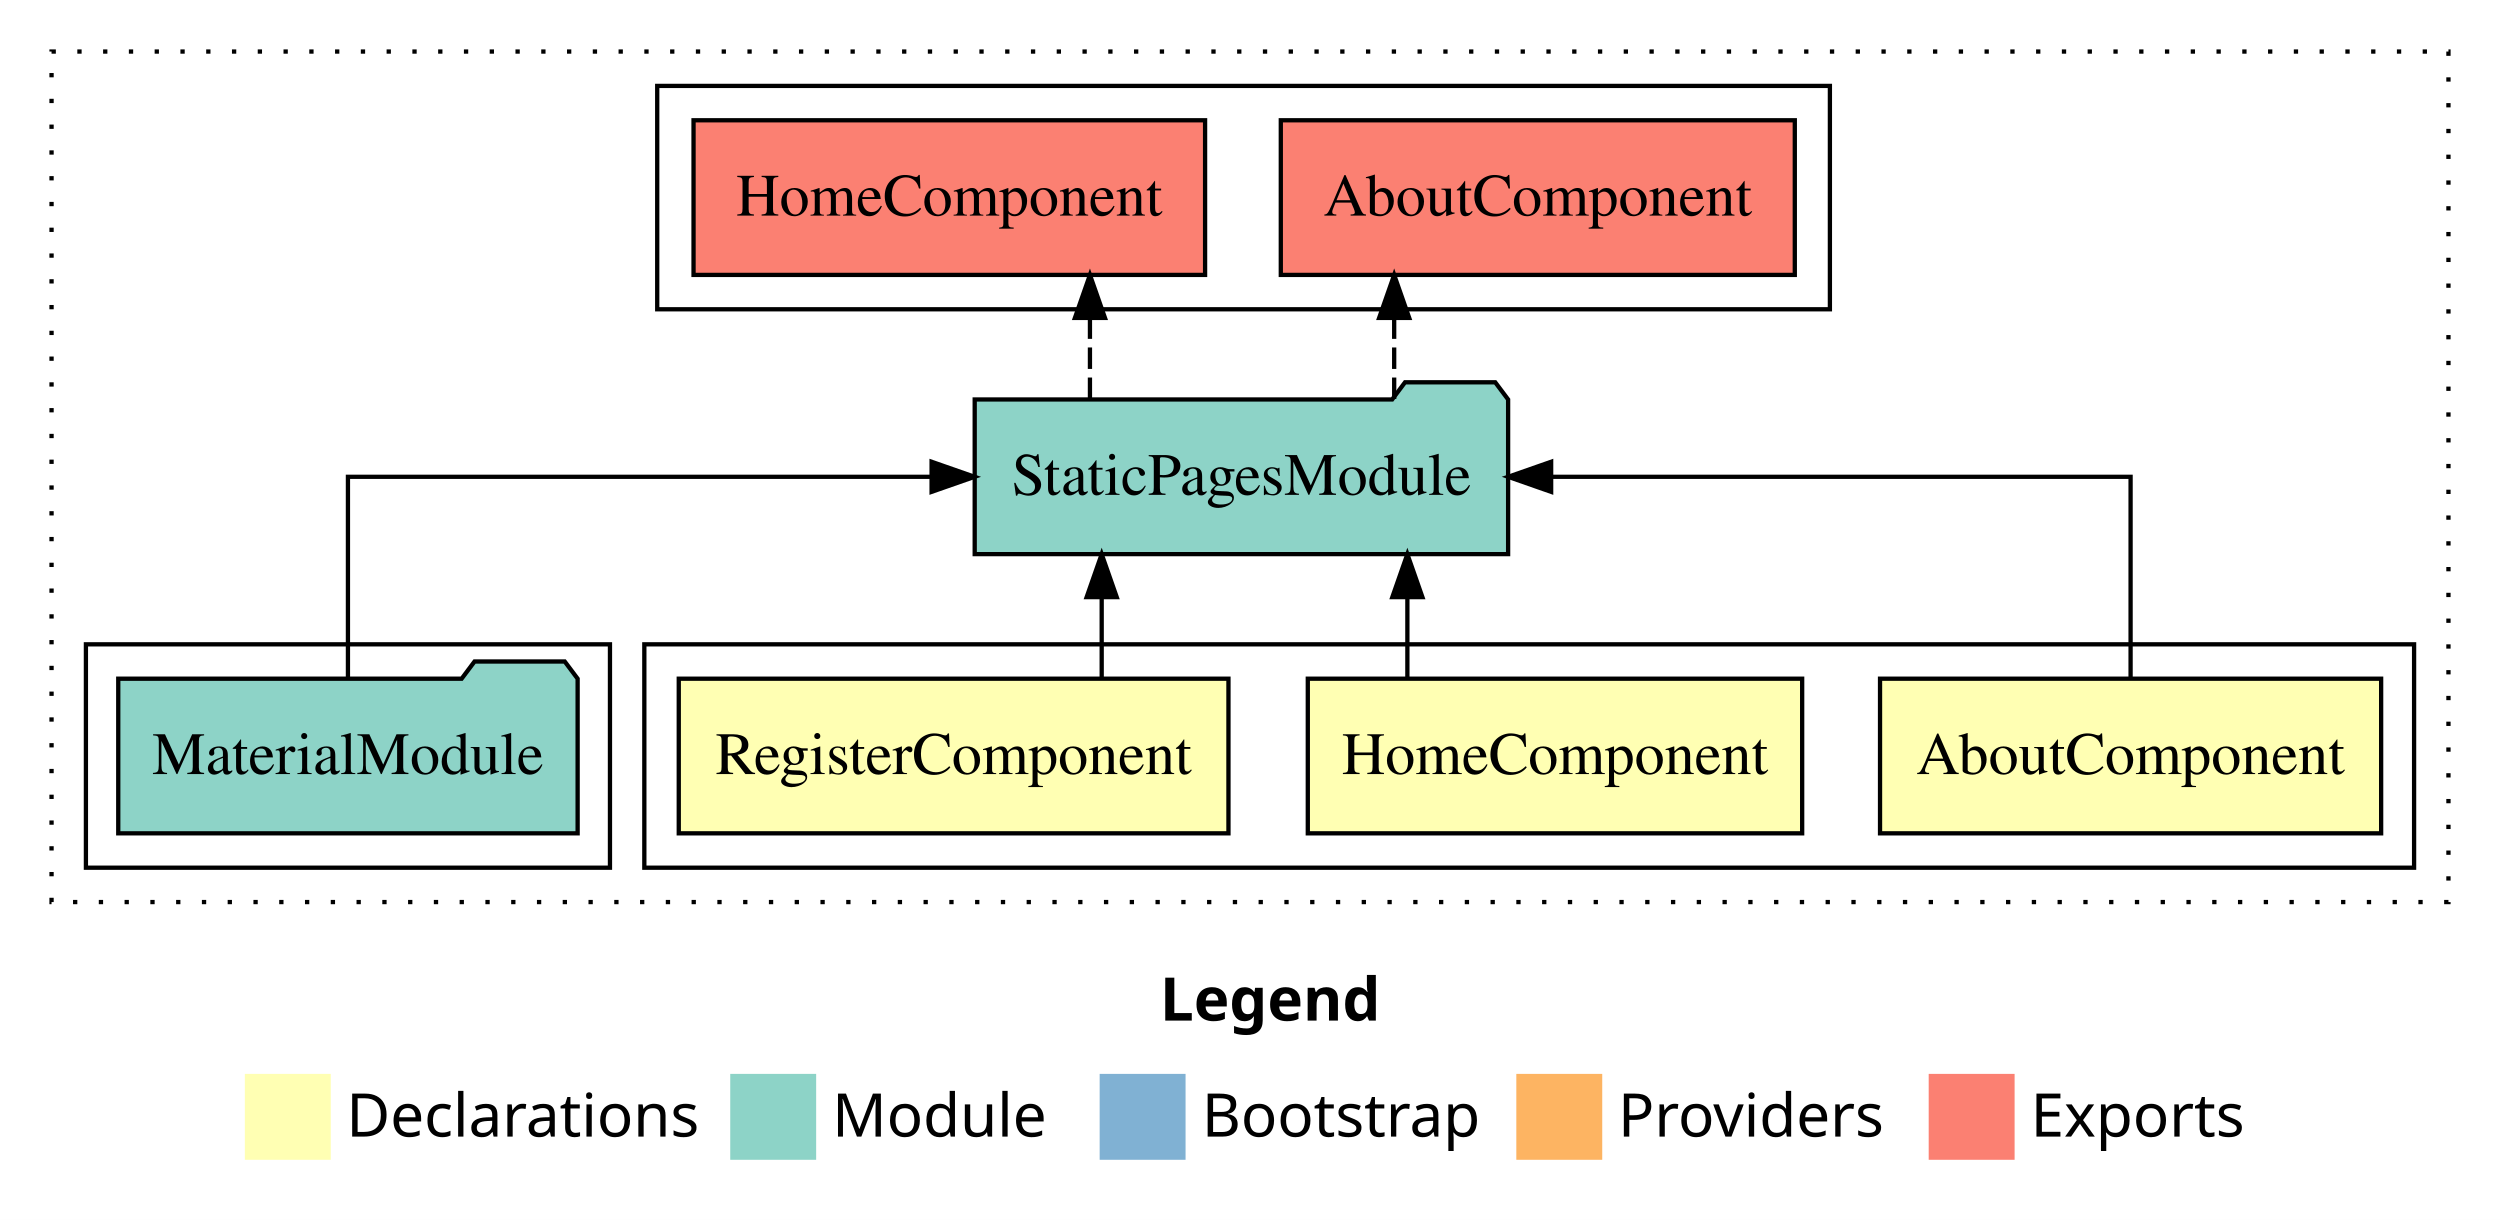
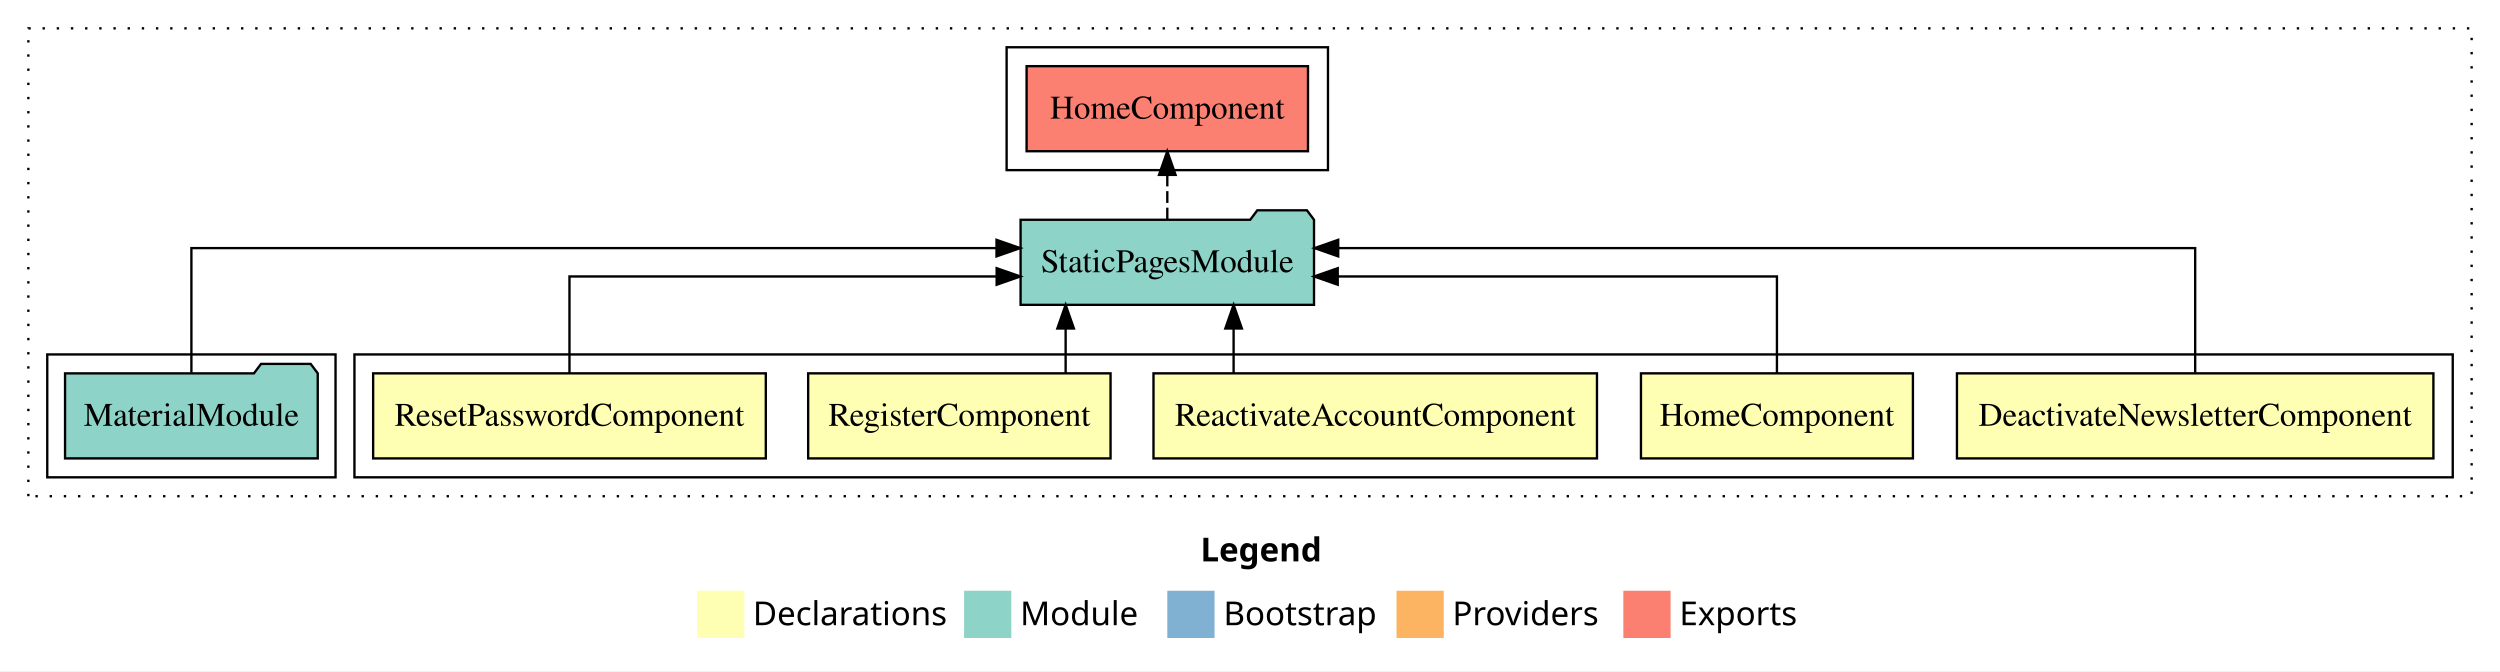
- <svg xmlns="http://www.w3.org/2000/svg" width="582pt" height="284pt" viewBox="0.00 0.00 582.00 284.00">
+ <svg xmlns="http://www.w3.org/2000/svg" width="1058pt" height="284pt" viewBox="0.00 0.00 1058.00 284.00">
  <g id="graph0" class="graph" transform="scale(1 1) rotate(0) translate(4 280)">
-     <polygon fill="#ffffff" stroke="transparent" points="-4,4 -4,-280 578,-280 578,4 -4,4" />
-     <text text-anchor="start" x="266.009" y="-42.4" font-family="sans-serif" font-weight="bold" font-size="14.00" fill="#000000">Legend</text>
-     <polygon fill="#ffffb3" stroke="transparent" points="53,-10 53,-30 73,-30 73,-10 53,-10" />
-     <text text-anchor="start" x="76.629" y="-15.4" font-family="sans-serif" font-size="14.00" fill="#000000">  Declarations</text>
-     <polygon fill="#8dd3c7" stroke="transparent" points="166,-10 166,-30 186,-30 186,-10 166,-10" />
-     <text text-anchor="start" x="189.725" y="-15.4" font-family="sans-serif" font-size="14.00" fill="#000000">  Module</text>
-     <polygon fill="#80b1d3" stroke="transparent" points="252,-10 252,-30 272,-30 272,-10 252,-10" />
-     <text text-anchor="start" x="275.781" y="-15.4" font-family="sans-serif" font-size="14.00" fill="#000000">  Bootstrap</text>
-     <polygon fill="#fdb462" stroke="transparent" points="349,-10 349,-30 369,-30 369,-10 349,-10" />
-     <text text-anchor="start" x="372.673" y="-15.4" font-family="sans-serif" font-size="14.00" fill="#000000">  Providers</text>
-     <polygon fill="#fb8072" stroke="transparent" points="445,-10 445,-30 465,-30 465,-10 445,-10" />
-     <text text-anchor="start" x="468.726" y="-15.4" font-family="sans-serif" font-size="14.00" fill="#000000">  Exports</text>
+     <polygon fill="#ffffff" stroke="transparent" points="-4,4 -4,-280 1054,-280 1054,4 -4,4" />
+     <text text-anchor="start" x="504.009" y="-42.4" font-family="sans-serif" font-weight="bold" font-size="14.00" fill="#000000">Legend</text>
+     <polygon fill="#ffffb3" stroke="transparent" points="291,-10 291,-30 311,-30 311,-10 291,-10" />
+     <text text-anchor="start" x="314.629" y="-15.4" font-family="sans-serif" font-size="14.00" fill="#000000">  Declarations</text>
+     <polygon fill="#8dd3c7" stroke="transparent" points="404,-10 404,-30 424,-30 424,-10 404,-10" />
+     <text text-anchor="start" x="427.725" y="-15.4" font-family="sans-serif" font-size="14.00" fill="#000000">  Module</text>
+     <polygon fill="#80b1d3" stroke="transparent" points="490,-10 490,-30 510,-30 510,-10 490,-10" />
+     <text text-anchor="start" x="513.781" y="-15.4" font-family="sans-serif" font-size="14.00" fill="#000000">  Bootstrap</text>
+     <polygon fill="#fdb462" stroke="transparent" points="587,-10 587,-30 607,-30 607,-10 587,-10" />
+     <text text-anchor="start" x="610.673" y="-15.4" font-family="sans-serif" font-size="14.00" fill="#000000">  Providers</text>
+     <polygon fill="#fb8072" stroke="transparent" points="683,-10 683,-30 703,-30 703,-10 683,-10" />
+     <text text-anchor="start" x="706.726" y="-15.4" font-family="sans-serif" font-size="14.00" fill="#000000">  Exports</text>
    <g id="clust1" class="cluster">
-       <polygon fill="none" stroke="#000000" stroke-dasharray="1,5" points="8,-70 8,-268 566,-268 566,-70 8,-70" />
+       <polygon fill="none" stroke="#000000" stroke-dasharray="1,5" points="8,-70 8,-268 1042,-268 1042,-70 8,-70" />
    </g>
    <g id="clust2" class="cluster">
-       <polygon fill="none" stroke="#000000" points="146,-78 146,-130 558,-130 558,-78 146,-78" />
+       <polygon fill="none" stroke="#000000" points="146,-78 146,-130 1034,-130 1034,-78 146,-78" />
    </g>
-     <g id="clust6" class="cluster">
+     <g id="clust8" class="cluster">
      <polygon fill="none" stroke="#000000" points="16,-78 16,-130 138,-130 138,-78 16,-78" />
    </g>
-     <g id="clust7" class="cluster">
-       <polygon fill="none" stroke="#000000" points="149,-208 149,-260 422,-260 422,-208 149,-208" />
+     <g id="clust9" class="cluster">
+       <polygon fill="none" stroke="#000000" points="422,-208 422,-260 558,-260 558,-208 422,-208" />
    </g>
    <g id="node1" class="node">
-       <polygon fill="#ffffb3" stroke="#000000" points="550.33,-122 433.67,-122 433.67,-86 550.33,-86 550.33,-122" />
-       <text text-anchor="middle" x="492" y="-99.8" font-family="Times,serif" font-size="14.00" fill="#000000">AboutComponent</text>
+       <polygon fill="#ffffb3" stroke="#000000" points="1025.818,-122 824.182,-122 824.182,-86 1025.818,-86 1025.818,-122" />
+       <text text-anchor="middle" x="925" y="-99.8" font-family="Times,serif" font-size="14.00" fill="#000000">DeactivateNewsletterComponent</text>
+     </g>
+     <g id="node6" class="node">
+       <polygon fill="#8dd3c7" stroke="#000000" points="552.09,-187 549.09,-191 528.09,-191 525.09,-187 427.91,-187 427.91,-151 552.09,-151 552.09,-187" />
+       <text text-anchor="middle" x="490" y="-164.8" font-family="Times,serif" font-size="14.00" fill="#000000">StaticPagesModule</text>
+     </g>
+     <g id="edge1" class="edge">
+       <path fill="none" stroke="#000000" d="M925,-122.284C925,-143.321 925,-175 925,-175 925,-175 562.325,-175 562.325,-175" />
+       <polygon fill="#000000" stroke="#000000" points="562.325,-171.5 552.325,-175 562.325,-178.5 562.325,-171.5" />
+     </g>
+     <g id="node2" class="node">
+       <polygon fill="#ffffb3" stroke="#000000" points="805.545,-122 690.455,-122 690.455,-86 805.545,-86 805.545,-122" />
+       <text text-anchor="middle" x="748" y="-99.8" font-family="Times,serif" font-size="14.00" fill="#000000">HomeComponent</text>
+     </g>
+     <g id="edge2" class="edge">
+       <path fill="none" stroke="#000000" d="M748,-122.022C748,-139.373 748,-163 748,-163 748,-163 562.126,-163 562.126,-163" />
+       <polygon fill="#000000" stroke="#000000" points="562.126,-159.5 552.126,-163 562.126,-166.5 562.126,-159.5" />
+     </g>
+     <g id="node3" class="node">
+       <polygon fill="#ffffb3" stroke="#000000" points="671.84,-122 484.16,-122 484.16,-86 671.84,-86 671.84,-122" />
+       <text text-anchor="middle" x="578" y="-99.8" font-family="Times,serif" font-size="14.00" fill="#000000">ReactivateAccountComponent</text>
+     </g>
+     <g id="edge3" class="edge">
+       <path fill="none" stroke="#000000" d="M518.062,-122.106C518.062,-122.106 518.062,-140.991 518.062,-140.991" />
+       <polygon fill="#000000" stroke="#000000" points="514.562,-140.991 518.062,-150.991 521.562,-140.991 514.562,-140.991" />
    </g>
    <g id="node4" class="node">
-       <polygon fill="#8dd3c7" stroke="#000000" points="347.09,-187 344.09,-191 323.09,-191 320.09,-187 222.91,-187 222.91,-151 347.09,-151 347.09,-187" />
-       <text text-anchor="middle" x="285" y="-164.8" font-family="Times,serif" font-size="14.00" fill="#000000">StaticPagesModule</text>
+       <polygon fill="#ffffb3" stroke="#000000" points="465.985,-122 338.015,-122 338.015,-86 465.985,-86 465.985,-122" />
+       <text text-anchor="middle" x="402" y="-99.8" font-family="Times,serif" font-size="14.00" fill="#000000">RegisterComponent</text>
    </g>
-     <g id="edge1" class="edge">
-       <path fill="none" stroke="#000000" d="M492,-122.106C492,-141.339 492,-169 492,-169 492,-169 357.107,-169 357.107,-169" />
-       <polygon fill="#000000" stroke="#000000" points="357.107,-165.5 347.107,-169 357.107,-172.5 357.107,-165.5" />
+     <g id="edge4" class="edge">
+       <path fill="none" stroke="#000000" d="M446.974,-122.106C446.974,-122.106 446.974,-140.991 446.974,-140.991" />
+       <polygon fill="#000000" stroke="#000000" points="443.474,-140.991 446.974,-150.991 450.474,-140.991 443.474,-140.991" />
    </g>
-     <g id="node2" class="node">
-       <polygon fill="#ffffb3" stroke="#000000" points="415.545,-122 300.455,-122 300.455,-86 415.545,-86 415.545,-122" />
-       <text text-anchor="middle" x="358" y="-99.8" font-family="Times,serif" font-size="14.00" fill="#000000">HomeComponent</text>
-     </g>
-     <g id="edge2" class="edge">
-       <path fill="none" stroke="#000000" d="M323.636,-122.106C323.636,-122.106 323.636,-140.991 323.636,-140.991" />
-       <polygon fill="#000000" stroke="#000000" points="320.137,-140.991 323.636,-150.991 327.137,-140.991 320.137,-140.991" />
-     </g>
-     <g id="node3" class="node">
-       <polygon fill="#ffffb3" stroke="#000000" points="281.985,-122 154.015,-122 154.015,-86 281.985,-86 281.985,-122" />
-       <text text-anchor="middle" x="218" y="-99.8" font-family="Times,serif" font-size="14.00" fill="#000000">RegisterComponent</text>
-     </g>
-     <g id="edge3" class="edge">
-       <path fill="none" stroke="#000000" d="M252.474,-122.106C252.474,-122.106 252.474,-140.991 252.474,-140.991" />
-       <polygon fill="#000000" stroke="#000000" points="248.974,-140.991 252.474,-150.991 255.974,-140.991 248.974,-140.991" />
-     </g>
-     <g id="node6" class="node">
-       <polygon fill="#fb8072" stroke="#000000" points="413.83,-252 294.17,-252 294.17,-216 413.83,-216 413.83,-252" />
-       <text text-anchor="middle" x="354" y="-229.8" font-family="Times,serif" font-size="14.00" fill="#000000">AboutComponent </text>
+     <g id="node5" class="node">
+       <polygon fill="#ffffb3" stroke="#000000" points="320.087,-122 153.913,-122 153.913,-86 320.087,-86 320.087,-122" />
+       <text text-anchor="middle" x="237" y="-99.8" font-family="Times,serif" font-size="14.00" fill="#000000">ResetPasswordComponent</text>
    </g>
    <g id="edge5" class="edge">
-       <path fill="none" stroke="#000000" stroke-dasharray="5,2" d="M320.565,-187.106C320.565,-187.106 320.565,-205.991 320.565,-205.991" />
-       <polygon fill="#000000" stroke="#000000" points="317.065,-205.991 320.565,-215.991 324.065,-205.991 317.065,-205.991" />
+       <path fill="none" stroke="#000000" d="M237,-122.022C237,-139.373 237,-163 237,-163 237,-163 417.785,-163 417.785,-163" />
+       <polygon fill="#000000" stroke="#000000" points="417.785,-166.5 427.785,-163 417.785,-159.5 417.785,-166.5" />
+     </g>
+     <g id="node8" class="node">
+       <polygon fill="#fb8072" stroke="#000000" points="549.544,-252 430.456,-252 430.456,-216 549.544,-216 549.544,-252" />
+       <text text-anchor="middle" x="490" y="-229.8" font-family="Times,serif" font-size="14.00" fill="#000000">HomeComponent </text>
+     </g>
+     <g id="edge7" class="edge">
+       <path fill="none" stroke="#000000" stroke-dasharray="5,2" d="M490,-187.106C490,-187.106 490,-205.991 490,-205.991" />
+       <polygon fill="#000000" stroke="#000000" points="486.5,-205.991 490,-215.991 493.5,-205.991 486.5,-205.991" />
    </g>
    <g id="node7" class="node">
-       <polygon fill="#fb8072" stroke="#000000" points="276.544,-252 157.456,-252 157.456,-216 276.544,-216 276.544,-252" />
-       <text text-anchor="middle" x="217" y="-229.8" font-family="Times,serif" font-size="14.00" fill="#000000">HomeComponent </text>
-     </g>
-     <g id="edge6" class="edge">
-       <path fill="none" stroke="#000000" stroke-dasharray="5,2" d="M249.739,-187.106C249.739,-187.106 249.739,-205.991 249.739,-205.991" />
-       <polygon fill="#000000" stroke="#000000" points="246.239,-205.991 249.739,-215.991 253.239,-205.991 246.239,-205.991" />
-     </g>
-     <g id="node5" class="node">
      <polygon fill="#8dd3c7" stroke="#000000" points="130.471,-122 127.471,-126 106.471,-126 103.471,-122 23.529,-122 23.529,-86 130.471,-86 130.471,-122" />
      <text text-anchor="middle" x="77" y="-99.8" font-family="Times,serif" font-size="14.00" fill="#000000">MaterialModule</text>
    </g>
-     <g id="edge4" class="edge">
-       <path fill="none" stroke="#000000" d="M77,-122.106C77,-141.339 77,-169 77,-169 77,-169 212.875,-169 212.875,-169" />
-       <polygon fill="#000000" stroke="#000000" points="212.875,-172.5 222.875,-169 212.875,-165.5 212.875,-172.5" />
+     <g id="edge6" class="edge">
+       <path fill="none" stroke="#000000" d="M77,-122.284C77,-143.321 77,-175 77,-175 77,-175 417.723,-175 417.723,-175" />
+       <polygon fill="#000000" stroke="#000000" points="417.723,-178.5 427.723,-175 417.723,-171.5 417.723,-178.5" />
    </g>
  </g>
</svg>
